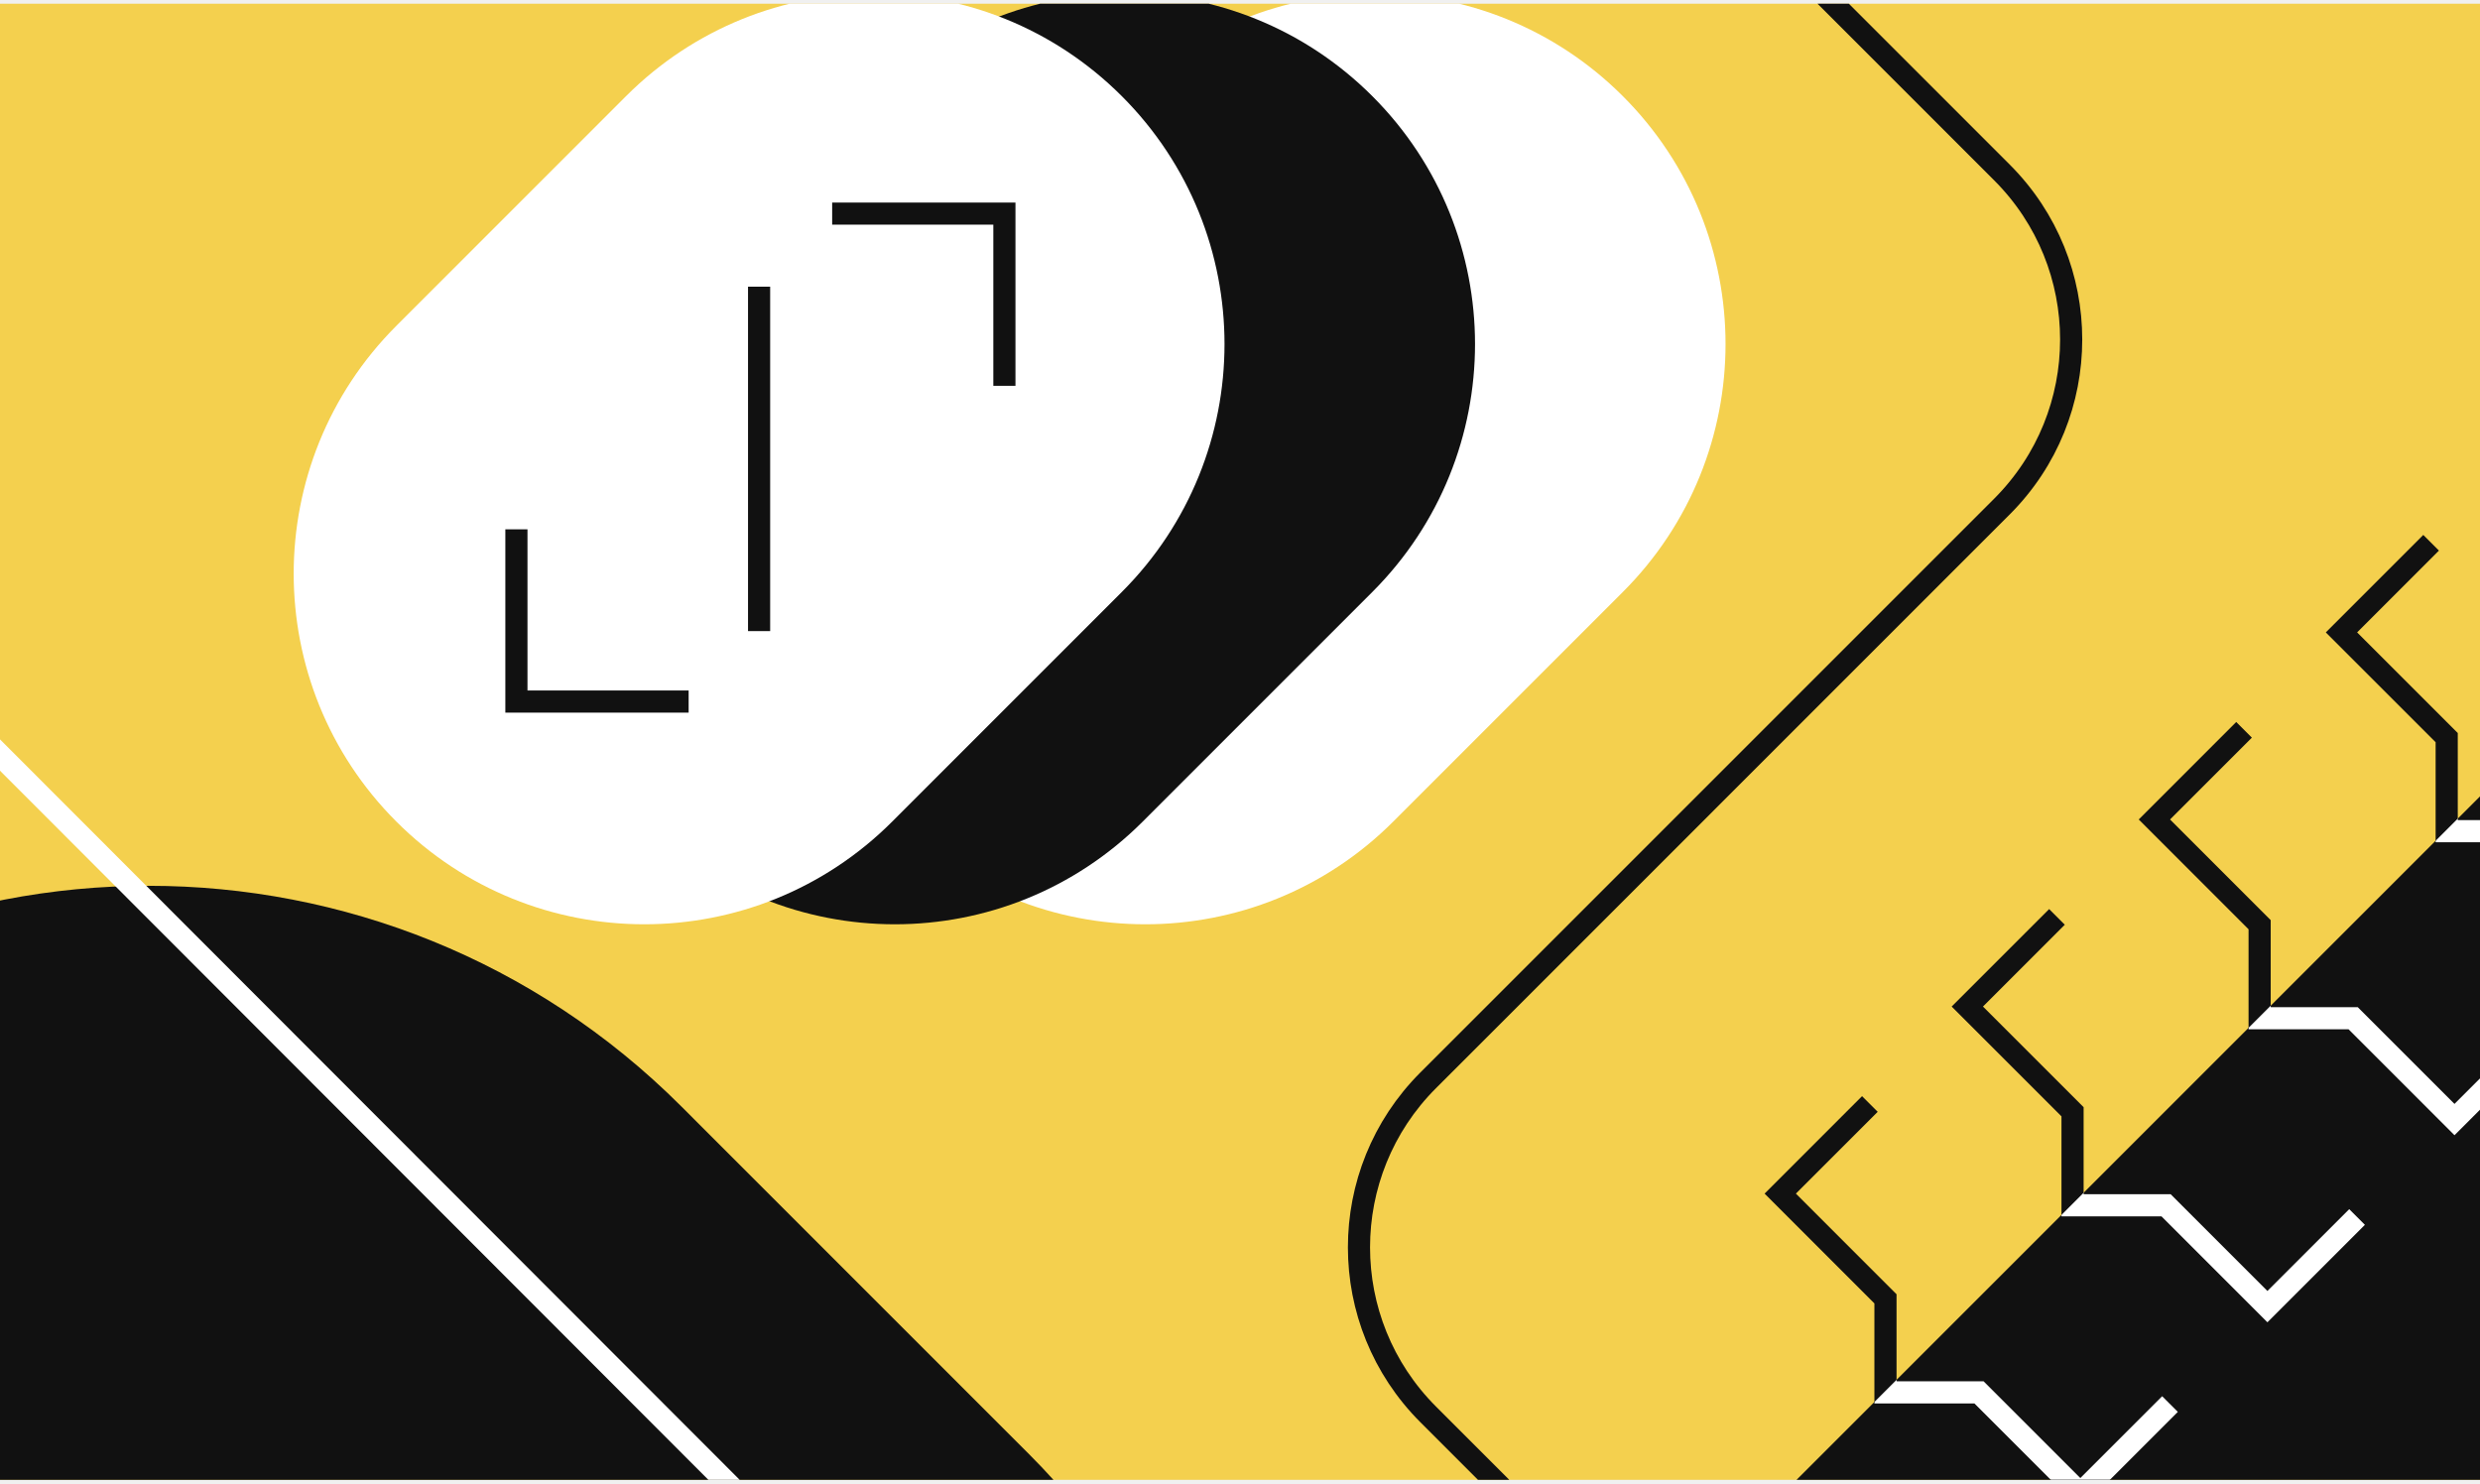
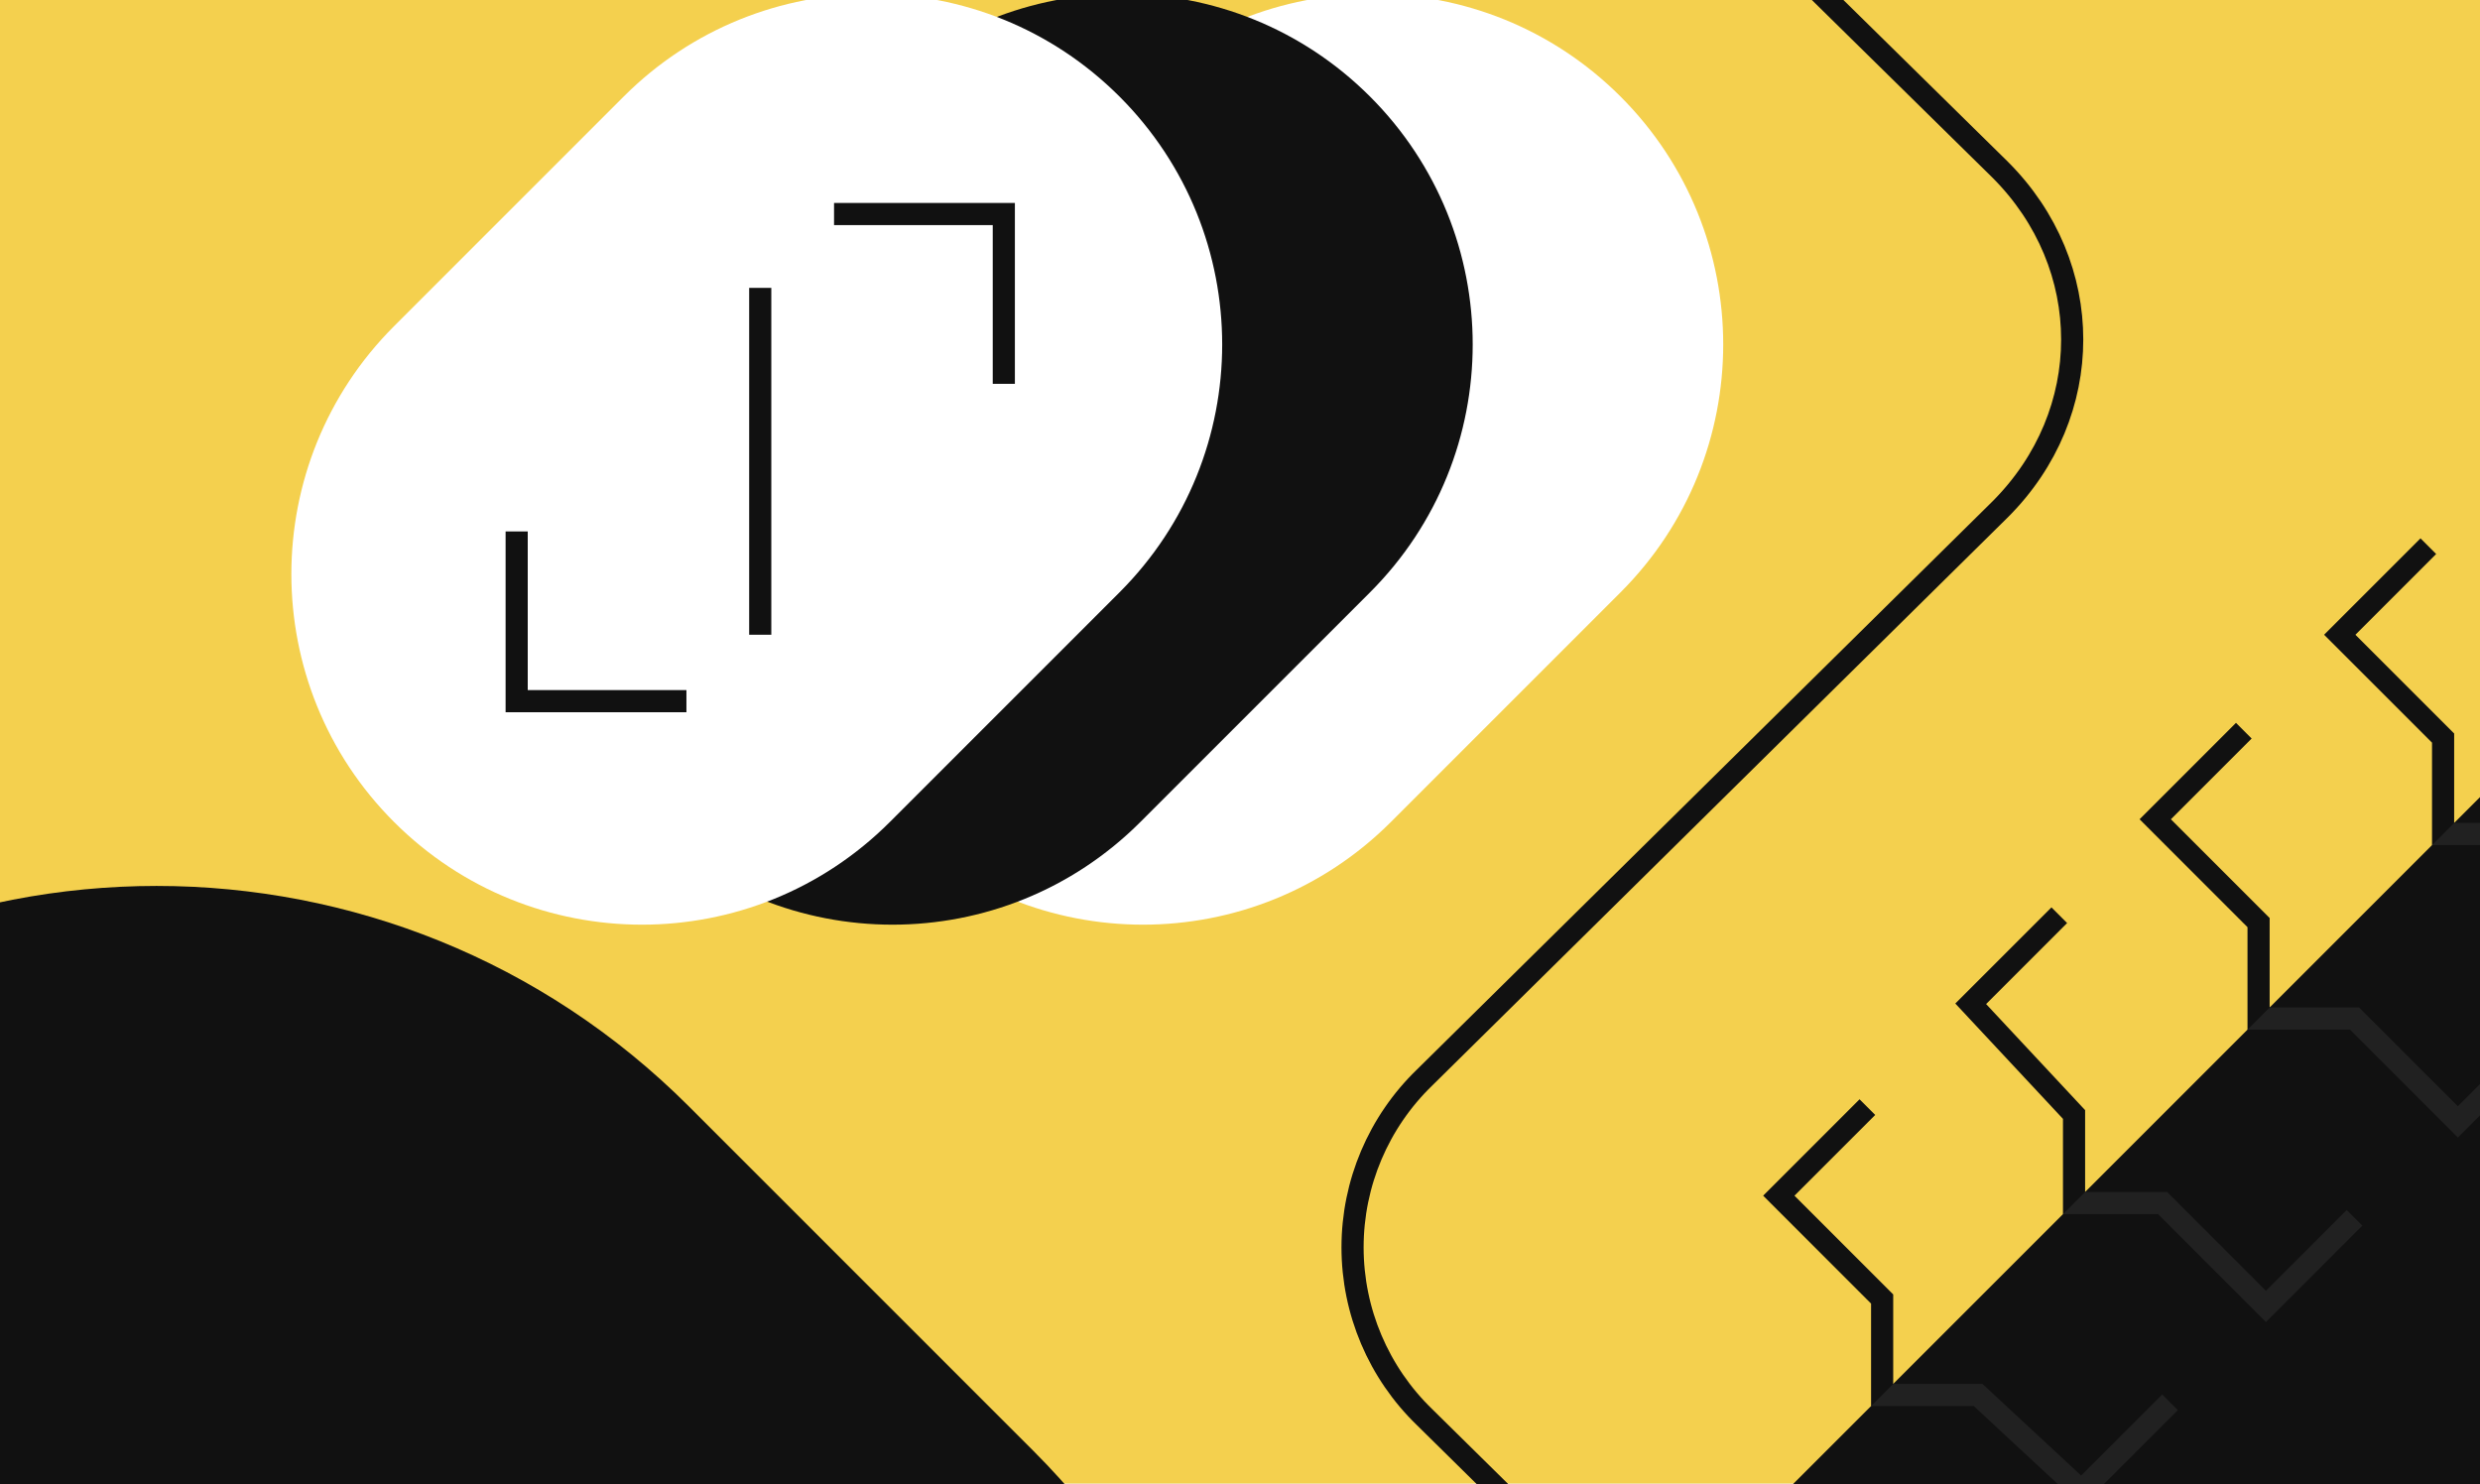
- <svg xmlns="http://www.w3.org/2000/svg" width="336" height="201" fill="none" viewBox="0 0 336 201">
-   <g clip-path="url(#a)">
-     <path fill="#F4D04E" d="M0 .5h336v200H0z" />
-     <rect width="139" height="95" x="87.996" y="77.729" fill="#fff" rx="47.5" transform="rotate(-45 87.996 77.729)" />
-     <rect width="139" height="95" x="54.055" y="77.729" fill="#111" rx="47.5" transform="rotate(-45 54.055 77.729)" />
-     <path fill="#111" d="M234.864 209.036 451.4-7.5l67.175 67.175-216.536 216.536z" />
-     <rect width="139" height="95" x="20.114" y="77.729" fill="#fff" rx="47.5" transform="rotate(-45 20.114 77.729)" />
-     <rect width="204.19" height="270.554" fill="#111" rx="102.095" transform="scale(-1 1) rotate(45 -103.887 14.564)" />
-     <path stroke="#fff" stroke-width="3" d="m6.69-357.5 135.583 135.727c12.481 12.494 12.481 32.737 0 45.231L-45.544 11.475c-12.481 12.494-12.481 32.737 0 45.23L107.088 209.5" />
-     <path stroke="#111" stroke-width="3" d="M69.965 71.719v23.334h23.334M136.079 52.273V28.94h-23.334M102.845 38.838v46.67M210.364-37.5l60.873 60.873c12.497 12.496 12.497 32.758 0 45.254l-77.745 77.746c-12.497 12.496-12.497 32.758 0 45.254l69.872 69.873" />
-     <path stroke="#111" stroke-width="3" d="m253.339 149.574-12.144 12.145 14.256 14.257v12.672h12.673l13.729 13.729 12.145-12.145M278.685 124.228l-12.145 12.145 14.257 14.257v12.673h12.673l13.729 13.729 12.145-12.145M304.031 98.883l-12.145 12.144 14.257 14.257v12.673h12.673l13.729 13.729 12.144-12.145M329.376 73.537l-12.145 12.145 14.257 14.257v12.672h12.673l13.729 13.729 12.145-12.144" />
-     <path stroke="#fff" stroke-width="5" d="m354.722 48.191-12.145 12.145 14.257 14.257v12.673h12.673l13.729 13.729 12.145-12.145" />
-     <mask id="b" width="285" height="285" x="234" y="-8" maskUnits="userSpaceOnUse" style="mask-type:alpha">
-       <path fill="#111" d="M234.864 209.036 451.4-7.5l67.175 67.175-216.536 216.536z" />
+ <svg xmlns="http://www.w3.org/2000/svg" fill="none" viewBox="0 0 336 201">
+   <path fill="#f4d04e" d="M0 0h336v201H0z" />
+   <path fill="#111" d="M235 209 451-7l68 67-217 216Z" />
+   <rect width="139" height="95" x="7" y="117" fill="#fff" rx="47.5" transform="rotate(-45)" />
+   <rect width="139" height="95" x="-17" y="93" fill="#111" rx="47.5" transform="rotate(-45)" />
+   <rect width="139" height="95" x="-41" y="69" fill="#fff" rx="47.5" transform="rotate(-45)" />
+   <rect width="204" height="270" x="40" y="70" fill="#111" rx="102" transform="scale(-1 1) rotate(45)" />
+   <path stroke="#111" stroke-width="3" d="M70 72v23h23m43-43V29h-23m-10 10v47M210-37l61 60c13 13 13 33 0 46l-78 77a32 32 0 0 0 0 46l70 69" />
+   <path stroke="#111" stroke-width="3" d="m253 150-12 12 14 14v13h13l14 13 12-12m-15-66-12 12 14 15v12h12l14 14 12-12m-15-66-12 12 14 14v13h13l14 14 12-12m-16-66-12 12 14 14v13h13l14 13 12-12" />
+   <path stroke-width="3" d="m253 150-12 12 14 14v13h13l14 13 12-12m-15-66-12 12 14 15v12h12l14 14 12-12m-15-66-12 12 14 14v13h13l14 14 12-12m-16-66-12 12 14 14v13h13l14 13 12-12" mask="url(#a)" style="stroke:#fff" />
+   <defs>
+     <mask id="a" maskUnits="userSpaceOnUse">
+       <path fill="#111" d="M235 209 451-7l68 67-217 216Z" />
    </mask>
-     <g stroke="#fff" mask="url(#b)">
-       <path stroke-width="3" d="m253.339 149.574-12.144 12.145 14.256 14.257v12.672h12.673l13.729 13.729 12.145-12.145M278.685 124.228l-12.145 12.145 14.257 14.257v12.673h12.673l13.729 13.729 12.145-12.145M304.031 98.883l-12.145 12.144 14.257 14.257v12.673h12.673l13.729 13.729 12.144-12.145M329.376 73.537l-12.145 12.145 14.257 14.257v12.672h12.673l13.729 13.729 12.145-12.145" />
-       <path stroke-width="5" d="m354.722 48.191-12.145 12.145 14.257 14.257v12.673h12.673l13.729 13.729 12.145-12.145" />
-     </g>
-   </g>
-   <defs>
-     <clipPath id="a">
-       <path fill="#fff" d="M0 .5h336v200H0z" />
-     </clipPath>
  </defs>
</svg>
